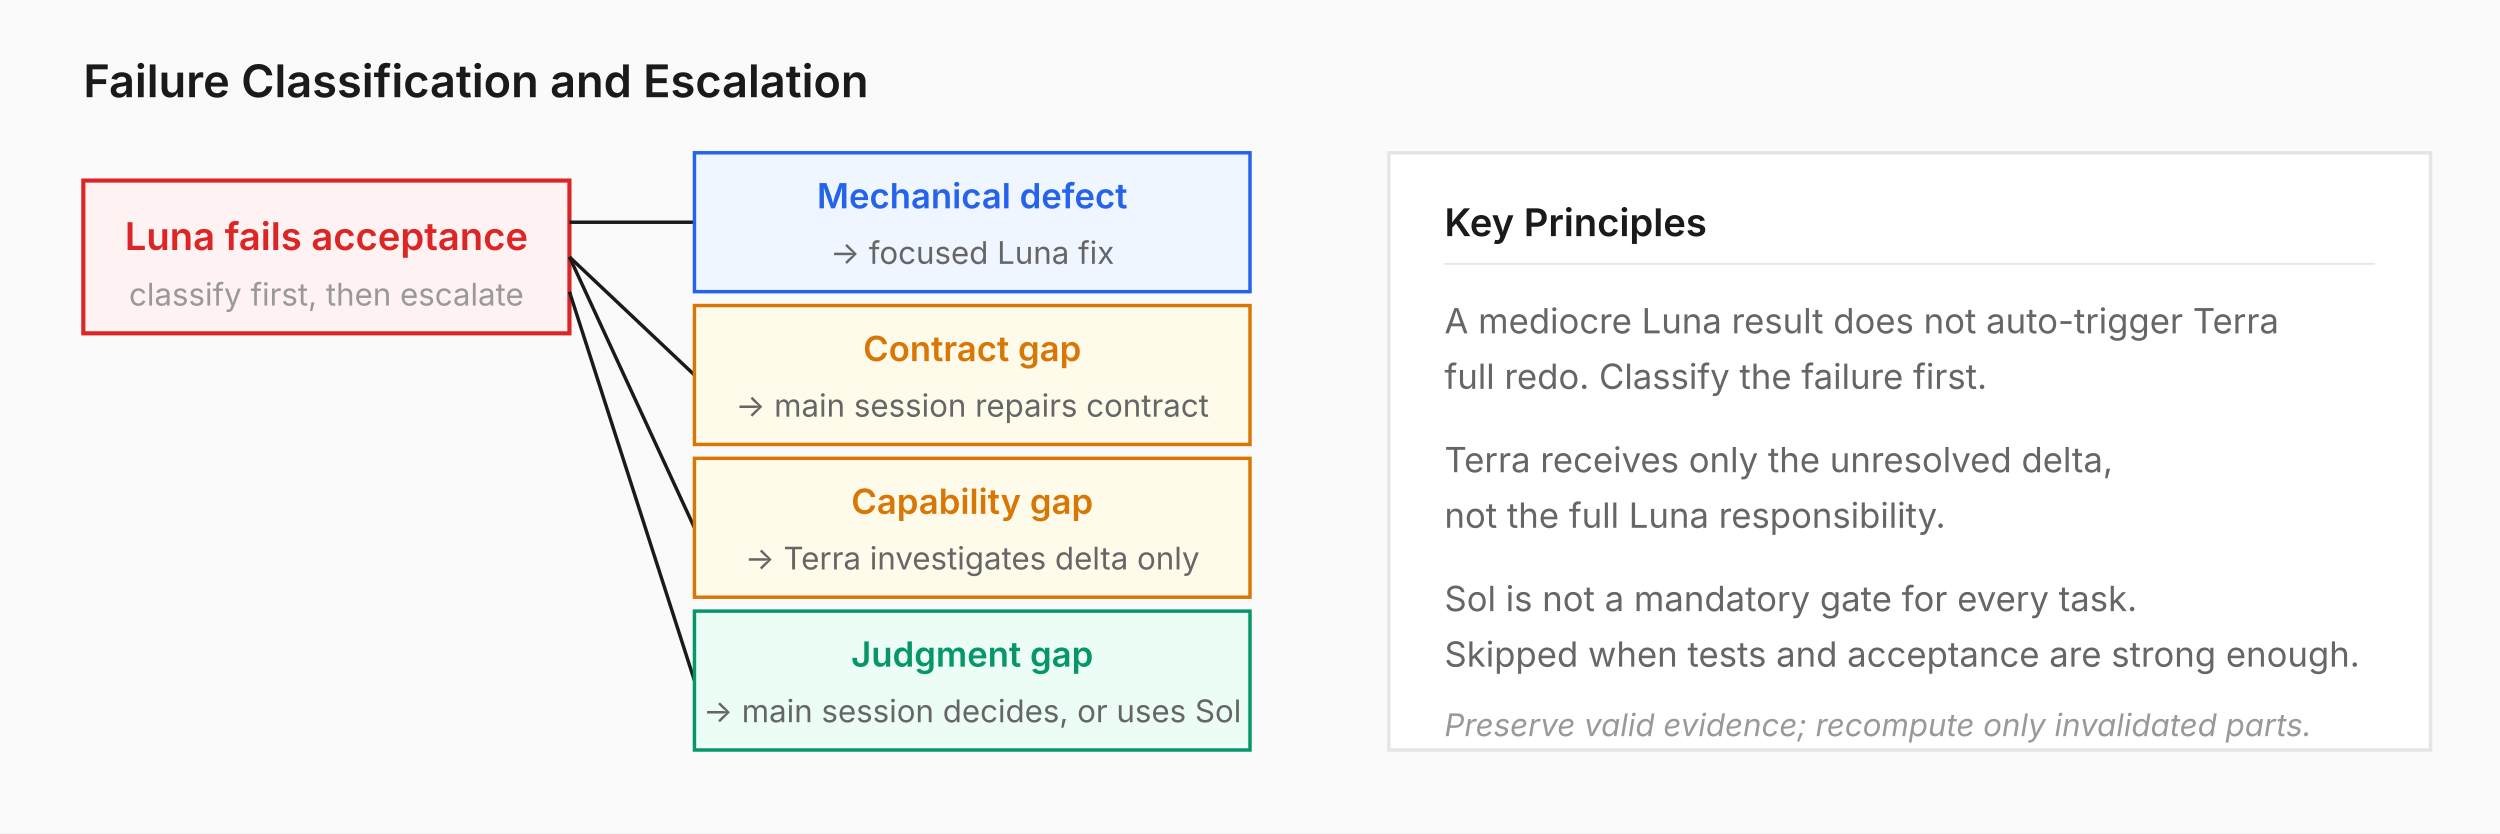
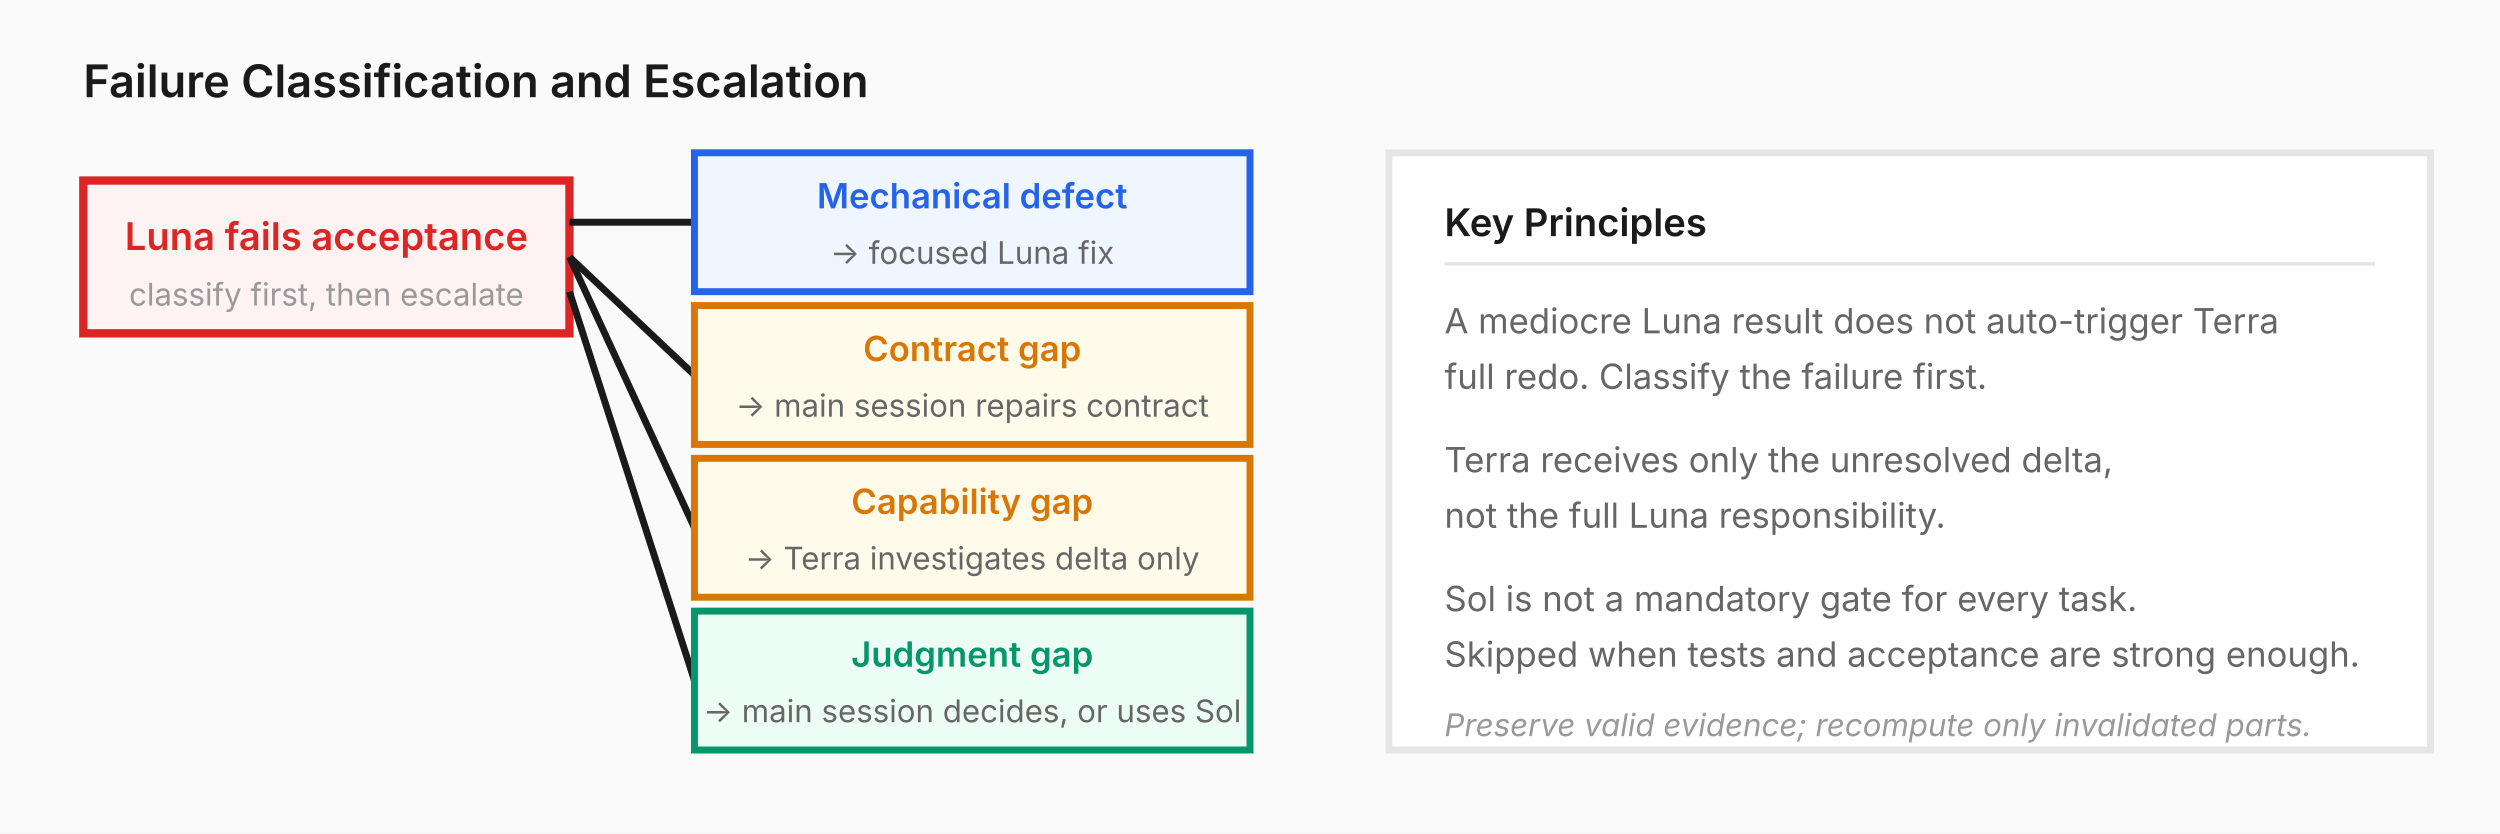
- <svg xmlns="http://www.w3.org/2000/svg" viewBox="0 0 720 240" fill="none" font-family="Inter, Helvetica, 'Noto Sans SC', sans-serif">
-   <rect width="720" height="240" fill="#fafafa" />
-   <text x="24" y="28" fill="#1a1a1a" font-size="13" font-weight="600">Failure Classification and Escalation</text>
-   <rect x="24" y="52" width="140" height="44" rx="0" fill="#fef2f2" stroke="#dc2626" stroke-width="1.2" />
-   <text x="94" y="72" text-anchor="middle" fill="#dc2626" font-size="11" font-weight="600">Luna fails acceptance</text>
-   <text x="94" y="88" text-anchor="middle" fill="#999" font-size="9">classify first, then escalate</text>
-   <line x1="164" y1="64" x2="200" y2="64" stroke="#1a1a1a" stroke-width="1" />
-   <line x1="164" y1="74" x2="200" y2="108" stroke="#1a1a1a" stroke-width="1" />
-   <line x1="164" y1="74" x2="200" y2="152" stroke="#1a1a1a" stroke-width="1" />
-   <line x1="164" y1="84" x2="200" y2="196" stroke="#1a1a1a" stroke-width="1" />
-   <rect x="200" y="44" width="160" height="40" rx="0" fill="#eff6ff" stroke="#2563eb" stroke-width="1" />
-   <text x="280" y="60" text-anchor="middle" fill="#2563eb" font-size="10" font-weight="600">Mechanical defect</text>
-   <text x="280" y="76" text-anchor="middle" fill="#666" font-size="9">→ focused Luna fix</text>
-   <rect x="200" y="88" width="160" height="40" rx="0" fill="#fffbeb" stroke="#d97706" stroke-width="1" />
-   <text x="280" y="104" text-anchor="middle" fill="#d97706" font-size="10" font-weight="600">Contract gap</text>
-   <text x="280" y="120" text-anchor="middle" fill="#666" font-size="9">→ main session repairs contract</text>
-   <rect x="200" y="132" width="160" height="40" rx="0" fill="#fffbeb" stroke="#d97706" stroke-width="1" />
-   <text x="280" y="148" text-anchor="middle" fill="#d97706" font-size="10" font-weight="600">Capability gap</text>
-   <text x="280" y="164" text-anchor="middle" fill="#666" font-size="9">→ Terra investigates delta only</text>
-   <rect x="200" y="176" width="160" height="40" rx="0" fill="#ecfdf5" stroke="#059669" stroke-width="1" />
-   <text x="280" y="192" text-anchor="middle" fill="#059669" font-size="10" font-weight="600">Judgment gap</text>
-   <text x="280" y="208" text-anchor="middle" fill="#666" font-size="9">→ main session decides, or uses Sol</text>
-   <rect x="400" y="44" width="300" height="172" rx="0" fill="#fff" stroke="#e5e5e5" stroke-width="1" />
-   <text x="416" y="68" fill="#1a1a1a" font-size="11" font-weight="600">Key Principles</text>
-   <line x1="416" y1="76" x2="684" y2="76" stroke="#e5e5e5" stroke-width="0.5" />
-   <text x="416" y="96" fill="#666" font-size="10">A mediocre Luna result does not auto-trigger Terra</text>
-   <text x="416" y="112" fill="#666" font-size="10">full redo. Classify the failure first.</text>
-   <text x="416" y="136" fill="#666" font-size="10">Terra receives only the unresolved delta,</text>
-   <text x="416" y="152" fill="#666" font-size="10">not the full Luna responsibility.</text>
-   <text x="416" y="176" fill="#666" font-size="10">Sol is not a mandatory gate for every task.</text>
-   <text x="416" y="192" fill="#666" font-size="10">Skipped when tests and acceptance are strong enough.</text>
-   <text x="416" y="212" fill="#999" font-size="9" font-style="italic">Preserve valid evidence; recompute only invalidated parts.</text>
+ <svg xmlns="http://www.w3.org/2000/svg" viewBox="0 0 1440 480" fill="none" font-family="Inter, Helvetica, 'Noto Sans SC', sans-serif">
+   <rect width="1440" height="480" fill="#fafafa" />
+   <text x="48" y="56" fill="#1a1a1a" font-size="26" font-weight="600">Failure Classification and Escalation</text>
+   <rect x="48" y="104" width="280" height="88" rx="0" fill="#fef2f2" stroke="#dc2626" stroke-width="4.8" />
+   <text x="188" y="144" text-anchor="middle" fill="#dc2626" font-size="22" font-weight="600">Luna fails acceptance</text>
+   <text x="188" y="176" text-anchor="middle" fill="#999" font-size="18">classify first, then escalate</text>
+   <line x1="328" y1="128" x2="400" y2="128" stroke="#1a1a1a" stroke-width="4" />
+   <line x1="328" y1="148" x2="400" y2="216" stroke="#1a1a1a" stroke-width="4" />
+   <line x1="328" y1="148" x2="400" y2="304" stroke="#1a1a1a" stroke-width="4" />
+   <line x1="328" y1="168" x2="400" y2="392" stroke="#1a1a1a" stroke-width="4" />
+   <rect x="400" y="88" width="320" height="80" rx="0" fill="#eff6ff" stroke="#2563eb" stroke-width="4" />
+   <text x="560" y="120" text-anchor="middle" fill="#2563eb" font-size="20" font-weight="600">Mechanical defect</text>
+   <text x="560" y="152" text-anchor="middle" fill="#666" font-size="18">→ focused Luna fix</text>
+   <rect x="400" y="176" width="320" height="80" rx="0" fill="#fffbeb" stroke="#d97706" stroke-width="4" />
+   <text x="560" y="208" text-anchor="middle" fill="#d97706" font-size="20" font-weight="600">Contract gap</text>
+   <text x="560" y="240" text-anchor="middle" fill="#666" font-size="18">→ main session repairs contract</text>
+   <rect x="400" y="264" width="320" height="80" rx="0" fill="#fffbeb" stroke="#d97706" stroke-width="4" />
+   <text x="560" y="296" text-anchor="middle" fill="#d97706" font-size="20" font-weight="600">Capability gap</text>
+   <text x="560" y="328" text-anchor="middle" fill="#666" font-size="18">→ Terra investigates delta only</text>
+   <rect x="400" y="352" width="320" height="80" rx="0" fill="#ecfdf5" stroke="#059669" stroke-width="4" />
+   <text x="560" y="384" text-anchor="middle" fill="#059669" font-size="20" font-weight="600">Judgment gap</text>
+   <text x="560" y="416" text-anchor="middle" fill="#666" font-size="18">→ main session decides, or uses Sol</text>
+   <rect x="800" y="88" width="600" height="344" rx="0" fill="#fff" stroke="#e5e5e5" stroke-width="4" />
+   <text x="832" y="136" fill="#1a1a1a" font-size="22" font-weight="600">Key Principles</text>
+   <line x1="832" y1="152" x2="1368" y2="152" stroke="#e5e5e5" stroke-width="2" />
+   <text x="832" y="192" fill="#666" font-size="20">A mediocre Luna result does not auto-trigger Terra</text>
+   <text x="832" y="224" fill="#666" font-size="20">full redo. Classify the failure first.</text>
+   <text x="832" y="272" fill="#666" font-size="20">Terra receives only the unresolved delta,</text>
+   <text x="832" y="304" fill="#666" font-size="20">not the full Luna responsibility.</text>
+   <text x="832" y="352" fill="#666" font-size="20">Sol is not a mandatory gate for every task.</text>
+   <text x="832" y="384" fill="#666" font-size="20">Skipped when tests and acceptance are strong enough.</text>
+   <text x="832" y="424" fill="#999" font-size="18" font-style="italic">Preserve valid evidence; recompute only invalidated parts.</text>
</svg>
